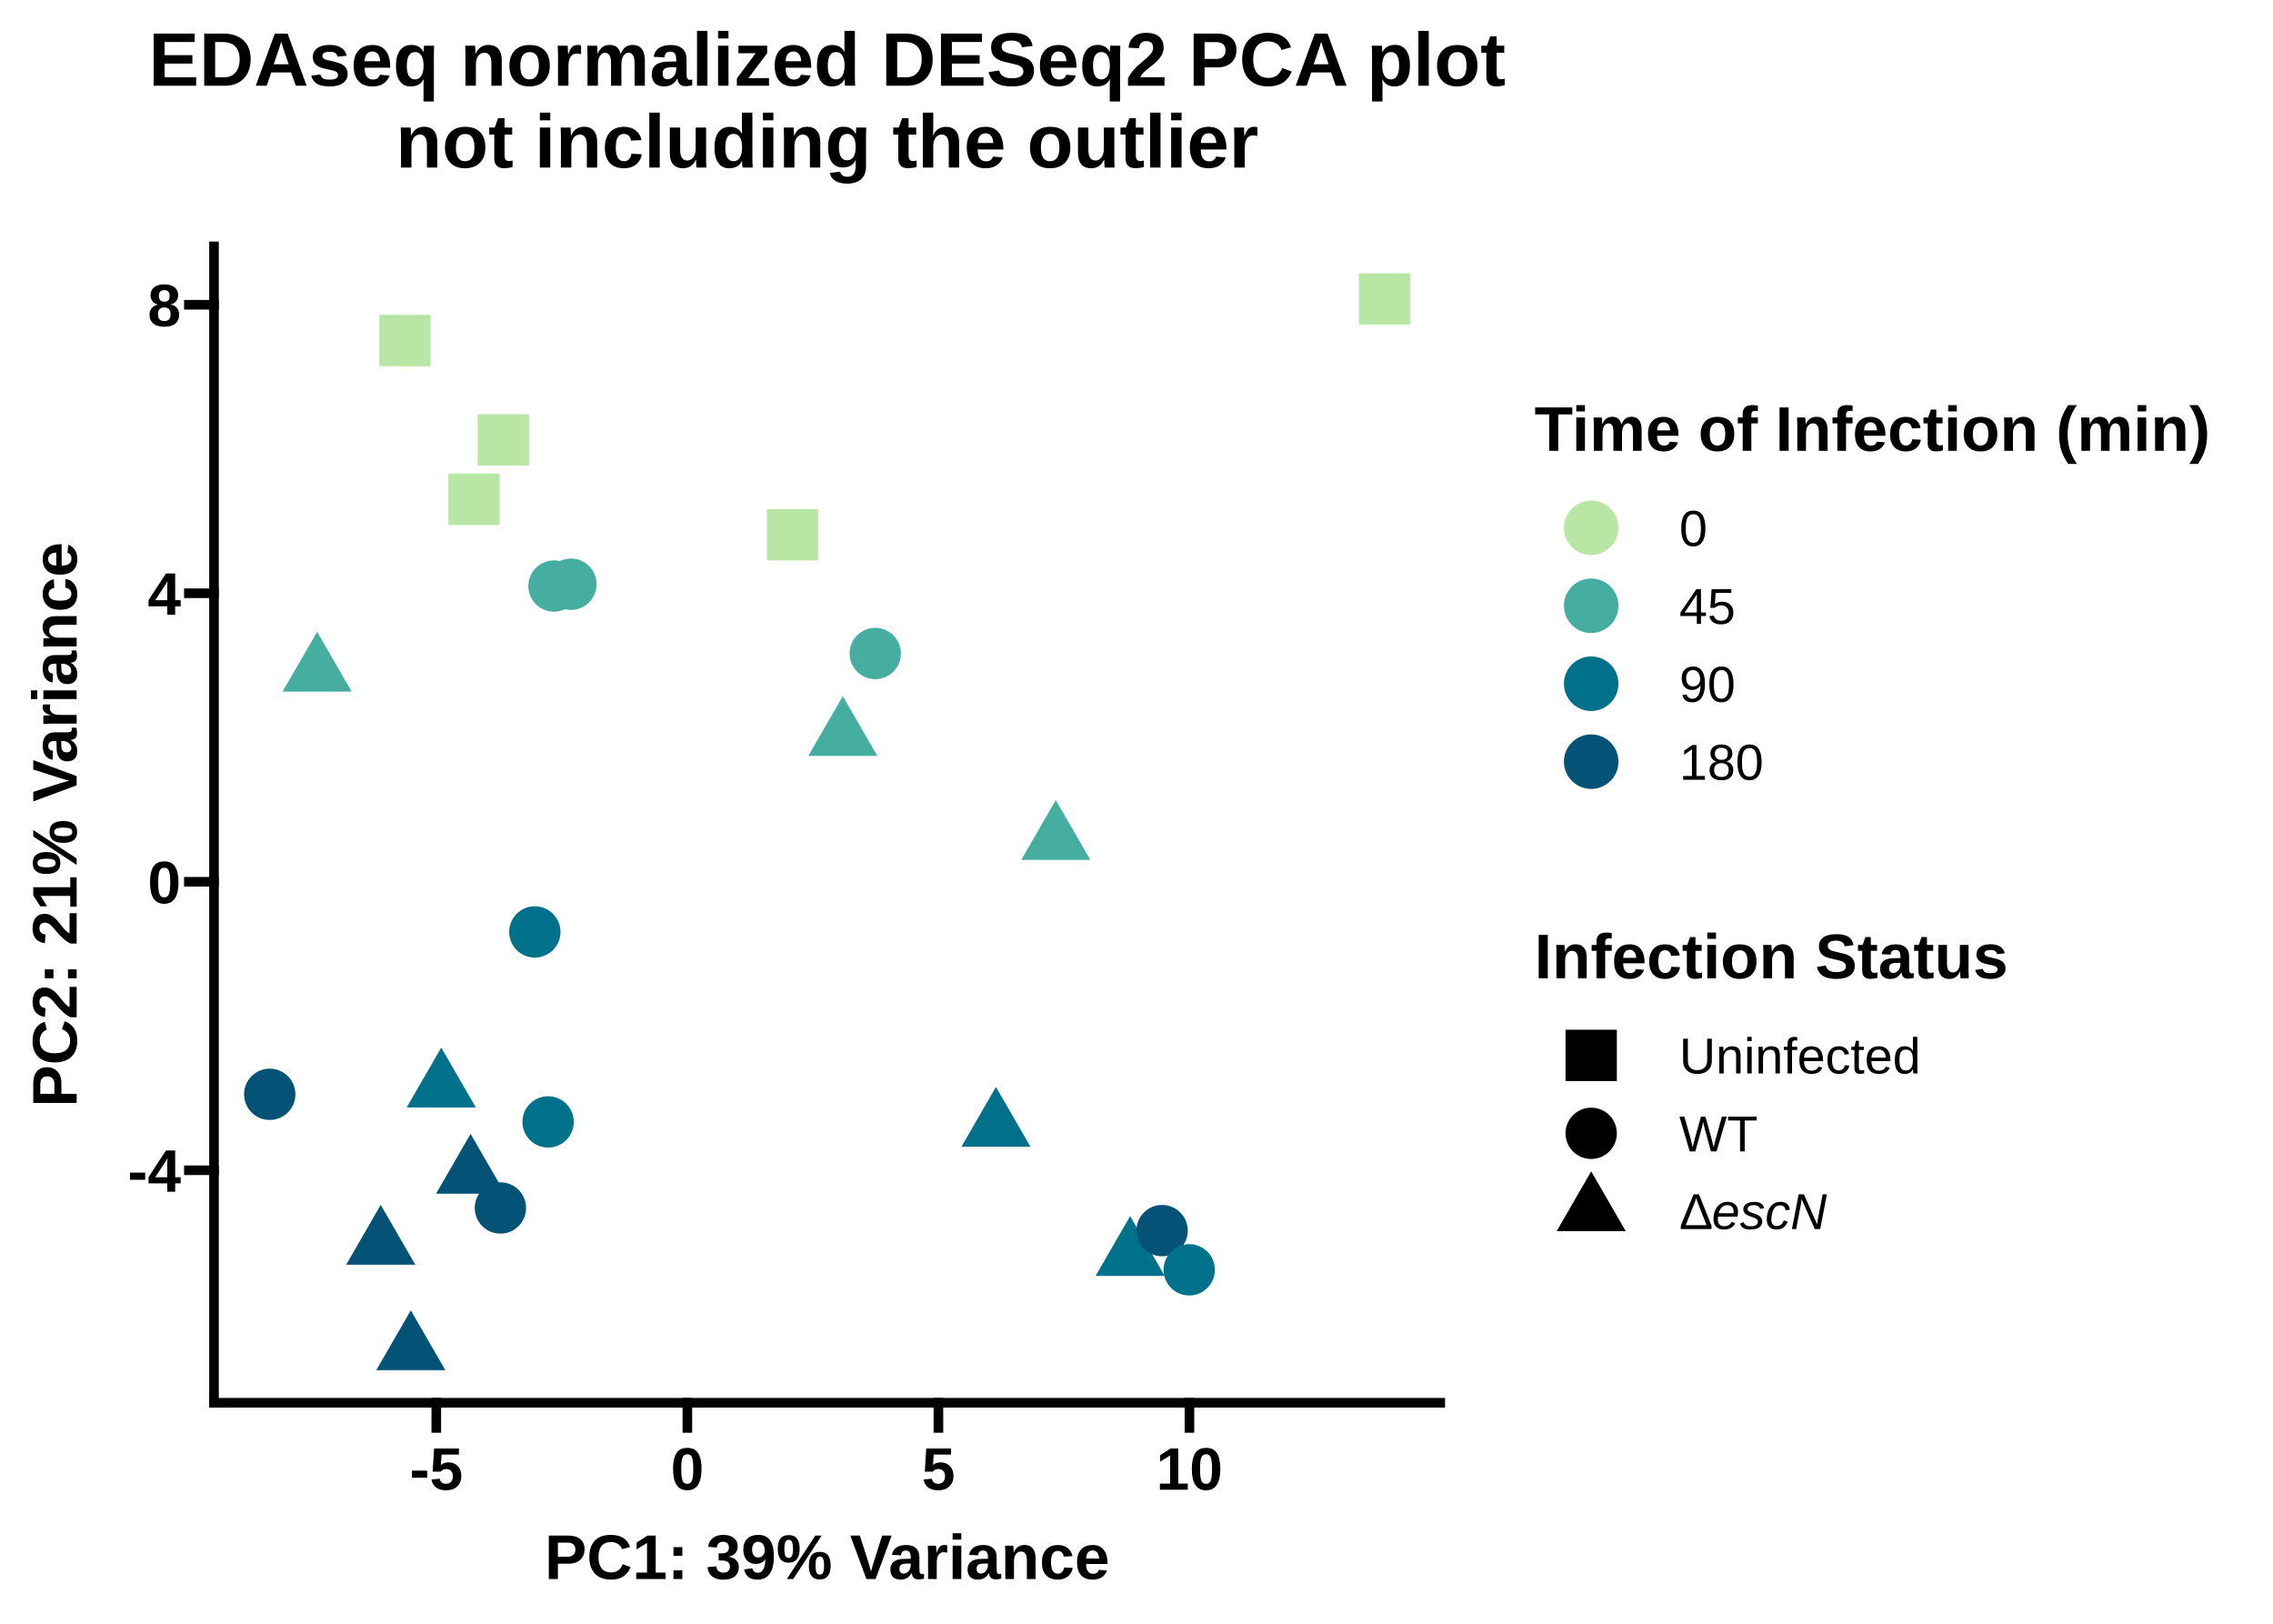
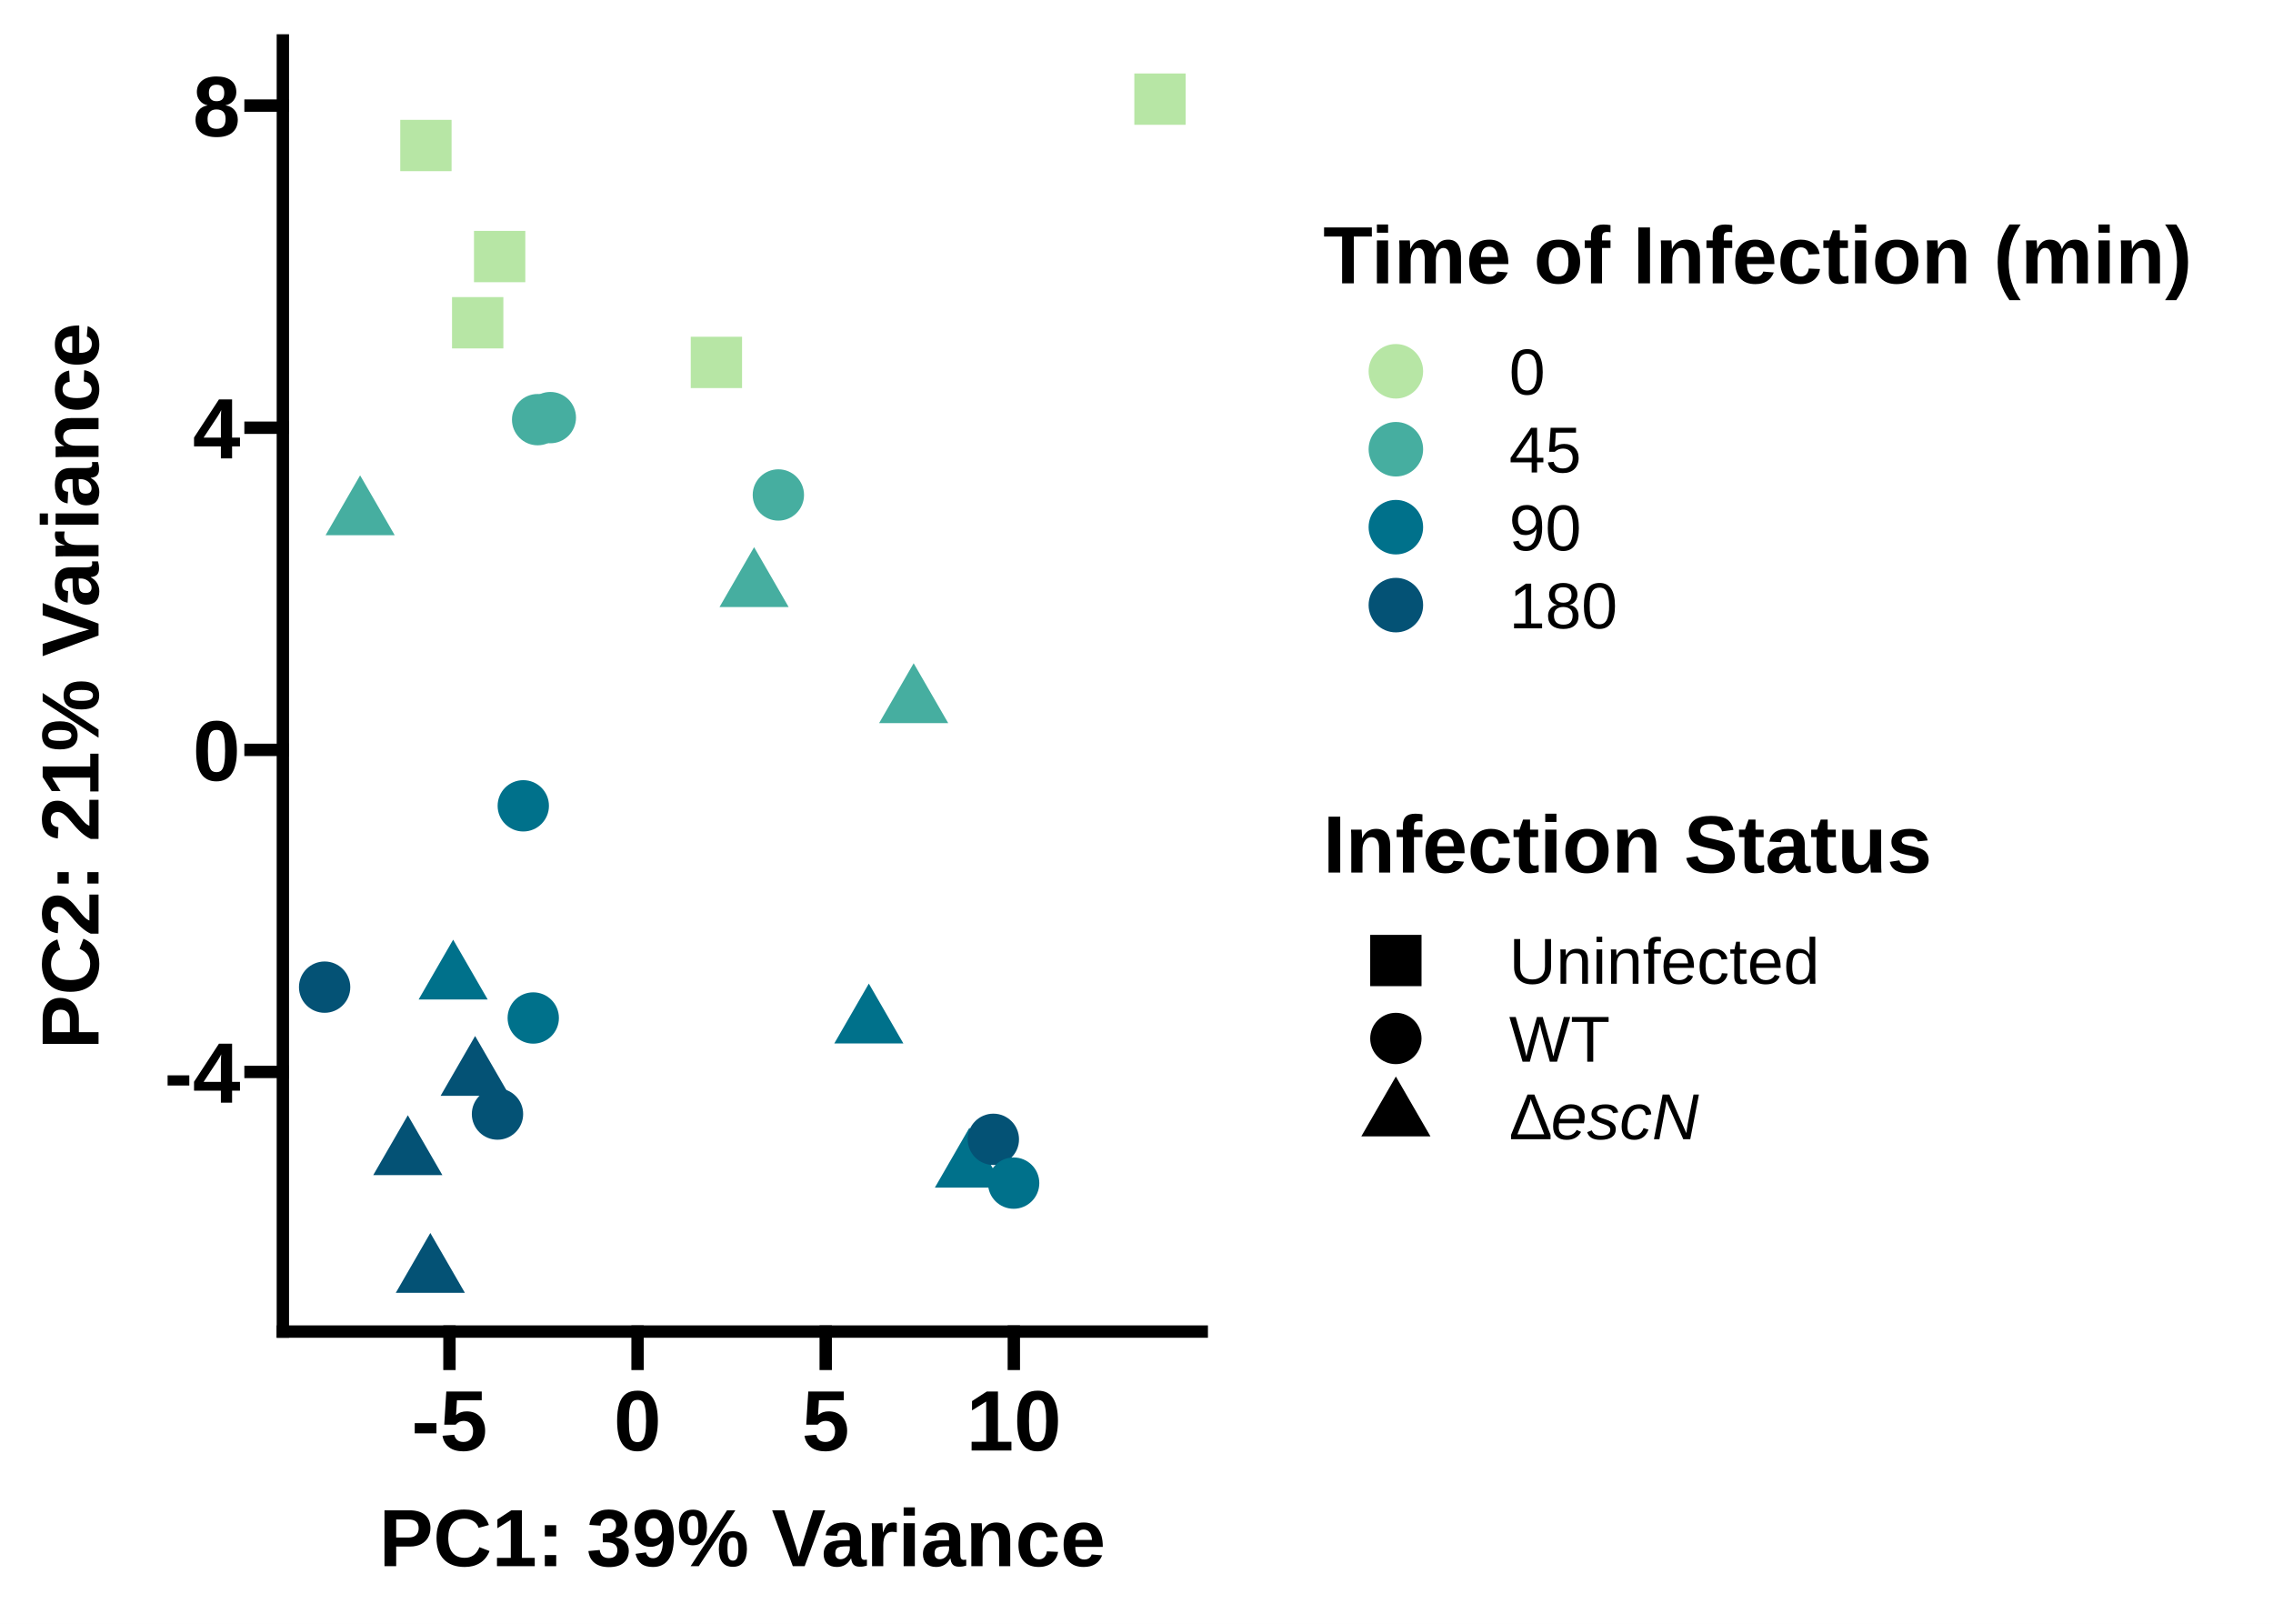
<svg xmlns="http://www.w3.org/2000/svg" class="svglite" width="504.00pt" height="360.00pt" viewBox="0 0 504.00 360.00">
  <defs>
    <style type="text/css">
    .svglite line, .svglite polyline, .svglite polygon, .svglite path, .svglite rect, .svglite circle {
      fill: none;
      stroke: #000000;
      stroke-linecap: round;
      stroke-linejoin: round;
      stroke-miterlimit: 10.00;
    }
    .svglite text {
      white-space: pre;
    }
  </style>
  </defs>
  <rect width="100%" height="100%" style="stroke: none; fill: #FFFFFF;" />
  <defs>
    <clipPath id="cpMC4wMHw1MDQuMDB8MC4wMHwzNjAuMDA=">
      <rect x="0.00" y="0.00" width="504.00" height="360.00" />
    </clipPath>
  </defs>
  <g clip-path="url(#cpMC4wMHw1MDQuMDB8MC4wMHwzNjAuMDA=)">
-     <rect x="0.00" y="0.00" width="504.00" height="360.00" style="stroke-width: 2.13; stroke: none; fill: #FFFFFF;" />
+     <rect x="-0" y="0.00" width="504.00" height="360.00" style="stroke-width: 2.74; stroke: none; fill: #FFFFFF;" />
  </g>
  <defs>
-     <clipPath id="cpNDcuNDV8MzE5LjM1fDU0LjYzfDMxMS4wMQ==">
-       <rect x="47.45" y="54.63" width="271.89" height="256.38" />
+     <clipPath id="cpNjIuNzJ8MjY2LjQ3fDguOTd8Mjk1LjIy">
+       <rect x="62.72" y="8.97" width="203.75" height="286.25" />
    </clipPath>
  </defs>
-   <g clip-path="url(#cpNDcuNDV8MzE5LjM1fDU0LjYzfDMxMS4wMQ==)">
-     <rect x="47.45" y="54.63" width="271.89" height="256.38" style="stroke-width: 2.13; stroke: none;" />
-     <polygon points="99.42,116.39 110.79,116.39 110.79,105.01 99.42,105.01 " style="stroke-width: 0.71; stroke: none; fill: #B7E6A5;" />
-     <polygon points="105.91,103.23 117.29,103.23 117.29,91.85 105.91,91.85 " style="stroke-width: 0.71; stroke: none; fill: #B7E6A5;" />
-     <circle cx="121.53" cy="248.74" r="5.69" style="stroke-width: 0.71; stroke: none; fill: #00718B;" />
-     <polygon points="250.59,269.62 258.25,282.89 242.93,282.89 " style="stroke-width: 0.71; stroke: none; fill: #00718B;" />
-     <polygon points="91.09,290.51 98.75,303.78 83.43,303.78 " style="stroke-width: 0.71; stroke: none; fill: #045275;" />
-     <circle cx="257.68" cy="272.84" r="5.69" style="stroke-width: 0.71; stroke: none; fill: #045275;" />
-     <polygon points="170.04,124.26 181.42,124.26 181.42,112.88 170.04,112.88 " style="stroke-width: 0.71; stroke: none; fill: #B7E6A5;" />
-     <polygon points="84.09,81.19 95.47,81.19 95.47,69.81 84.09,69.81 " style="stroke-width: 0.71; stroke: none; fill: #B7E6A5;" />
-     <circle cx="126.60" cy="129.53" r="5.69" style="stroke-width: 0.71; stroke: none; fill: #46AEA0;" />
-     <polygon points="234.10,177.38 241.77,190.65 226.44,190.65 " style="stroke-width: 0.71; stroke: none; fill: #46AEA0;" />
-     <circle cx="118.59" cy="206.62" r="5.69" style="stroke-width: 0.71; stroke: none; fill: #00718B;" />
-     <polygon points="97.84,232.26 105.50,245.53 90.18,245.53 " style="stroke-width: 0.71; stroke: none; fill: #00718B;" />
-     <polygon points="84.42,267.13 92.09,280.40 76.76,280.40 " style="stroke-width: 0.71; stroke: none; fill: #045275;" />
-     <circle cx="59.81" cy="242.62" r="5.69" style="stroke-width: 0.71; stroke: none; fill: #045275;" />
-     <polygon points="301.30,71.97 312.68,71.97 312.68,60.60 301.30,60.60 " style="stroke-width: 0.71; stroke: none; fill: #B7E6A5;" />
-     <circle cx="122.84" cy="129.93" r="5.69" style="stroke-width: 0.71; stroke: none; fill: #46AEA0;" />
-     <polygon points="70.32,140.07 77.98,153.34 62.65,153.34 " style="stroke-width: 0.71; stroke: none; fill: #46AEA0;" />
-     <circle cx="263.69" cy="281.53" r="5.69" style="stroke-width: 0.71; stroke: none; fill: #00718B;" />
-     <polygon points="220.83,240.99 228.50,254.26 213.17,254.26 " style="stroke-width: 0.71; stroke: none; fill: #00718B;" />
-     <polygon points="104.34,251.39 112.01,264.66 96.68,264.66 " style="stroke-width: 0.71; stroke: none; fill: #045275;" />
-     <circle cx="110.96" cy="267.82" r="5.69" style="stroke-width: 0.71; stroke: none; fill: #045275;" />
-     <polygon points="186.88,154.33 194.54,167.60 179.22,167.60 " style="stroke-width: 0.71; stroke: none; fill: #46AEA0;" />
-     <circle cx="194.07" cy="144.89" r="5.69" style="stroke-width: 0.71; stroke: none; fill: #46AEA0;" />
+   <g clip-path="url(#cpNjIuNzJ8MjY2LjQ3fDguOTd8Mjk1LjIy)">
+     <rect x="62.72" y="8.97" width="203.75" height="286.25" style="stroke-width: 2.74; stroke: none;" />
+     <polygon points="100.23,77.25 111.61,77.25 111.61,65.87 100.23,65.87 " style="stroke-width: 0.71; stroke: none; fill: #B7E6A5;" />
+     <polygon points="105.10,62.57 116.48,62.57 116.48,51.19 105.10,51.19 " style="stroke-width: 0.71; stroke: none; fill: #B7E6A5;" />
+     <circle cx="118.24" cy="225.70" r="5.69" style="stroke-width: 0.71; stroke: none; fill: #00718B;" />
+     <polygon points="214.95,250.03 222.61,263.30 207.29,263.30 " style="stroke-width: 0.71; stroke: none; fill: #00718B;" />
+     <polygon points="95.42,273.36 103.08,286.63 87.76,286.63 " style="stroke-width: 0.71; stroke: none; fill: #045275;" />
+     <circle cx="220.26" cy="252.60" r="5.69" style="stroke-width: 0.71; stroke: none; fill: #045275;" />
+     <polygon points="153.16,86.04 164.54,86.04 164.54,74.66 153.16,74.66 " style="stroke-width: 0.71; stroke: none; fill: #B7E6A5;" />
+     <polygon points="88.75,37.95 100.13,37.95 100.13,26.57 88.75,26.57 " style="stroke-width: 0.71; stroke: none; fill: #B7E6A5;" />
+     <circle cx="122.03" cy="92.59" r="5.69" style="stroke-width: 0.71; stroke: none; fill: #46AEA0;" />
+     <polygon points="202.59,147.05 210.25,160.32 194.93,160.32 " style="stroke-width: 0.71; stroke: none; fill: #46AEA0;" />
+     <circle cx="116.03" cy="178.66" r="5.69" style="stroke-width: 0.71; stroke: none; fill: #00718B;" />
+     <polygon points="100.48,208.33 108.14,221.60 92.82,221.60 " style="stroke-width: 0.71; stroke: none; fill: #00718B;" />
+     <polygon points="90.43,247.26 98.09,260.53 82.76,260.53 " style="stroke-width: 0.71; stroke: none; fill: #045275;" />
+     <circle cx="71.98" cy="218.86" r="5.69" style="stroke-width: 0.71; stroke: none; fill: #045275;" />
+     <polygon points="251.52,27.67 262.90,27.67 262.90,16.29 251.52,16.29 " style="stroke-width: 0.71; stroke: none; fill: #B7E6A5;" />
+     <circle cx="119.21" cy="93.04" r="5.69" style="stroke-width: 0.71; stroke: none; fill: #46AEA0;" />
+     <polygon points="79.85,105.39 87.52,118.66 72.19,118.66 " style="stroke-width: 0.71; stroke: none; fill: #46AEA0;" />
+     <circle cx="224.76" cy="262.31" r="5.69" style="stroke-width: 0.71; stroke: none; fill: #00718B;" />
+     <polygon points="192.65,218.07 200.31,231.34 184.99,231.34 " style="stroke-width: 0.71; stroke: none; fill: #00718B;" />
+     <polygon points="105.35,229.69 113.02,242.96 97.69,242.96 " style="stroke-width: 0.71; stroke: none; fill: #045275;" />
+     <circle cx="110.31" cy="247.00" r="5.69" style="stroke-width: 0.71; stroke: none; fill: #045275;" />
+     <polygon points="167.21,121.31 174.87,134.59 159.54,134.59 " style="stroke-width: 0.71; stroke: none; fill: #46AEA0;" />
+     <circle cx="172.59" cy="109.74" r="5.69" style="stroke-width: 0.71; stroke: none; fill: #46AEA0;" />
  </g>
  <g clip-path="url(#cpMC4wMHw1MDQuMDB8MC4wMHwzNjAuMDA=)">
-     <polyline points="47.45,311.01 47.45,54.63 " style="stroke-width: 2.13; stroke-linecap: square;" />
-     <text x="40.13" y="264.22" text-anchor="end" style="font-size: 13.30px; font-weight: bold; font-family: &quot;Arial&quot;;" textLength="11.82px" lengthAdjust="spacingAndGlyphs">-4</text>
-     <text x="40.13" y="200.26" text-anchor="end" style="font-size: 13.30px; font-weight: bold; font-family: &quot;Arial&quot;;" textLength="7.39px" lengthAdjust="spacingAndGlyphs">0</text>
-     <text x="40.13" y="136.29" text-anchor="end" style="font-size: 13.30px; font-weight: bold; font-family: &quot;Arial&quot;;" textLength="7.39px" lengthAdjust="spacingAndGlyphs">4</text>
-     <text x="40.13" y="72.33" text-anchor="end" style="font-size: 13.30px; font-weight: bold; font-family: &quot;Arial&quot;;" textLength="7.39px" lengthAdjust="spacingAndGlyphs">8</text>
-     <polyline points="41.88,259.46 47.45,259.46 " style="stroke-width: 2.13; stroke-linecap: square;" />
-     <polyline points="41.88,195.50 47.45,195.50 " style="stroke-width: 2.13; stroke-linecap: square;" />
-     <polyline points="41.88,131.53 47.45,131.53 " style="stroke-width: 2.13; stroke-linecap: square;" />
-     <polyline points="41.88,67.57 47.45,67.57 " style="stroke-width: 2.13; stroke-linecap: square;" />
-     <polyline points="47.45,311.01 319.35,311.01 " style="stroke-width: 2.13; stroke-linecap: square;" />
-     <polyline points="96.74,316.59 96.74,311.01 " style="stroke-width: 2.13; stroke-linecap: square;" />
-     <polyline points="152.41,316.59 152.41,311.01 " style="stroke-width: 2.13; stroke-linecap: square;" />
-     <polyline points="208.08,316.59 208.08,311.01 " style="stroke-width: 2.13; stroke-linecap: square;" />
-     <polyline points="263.74,316.59 263.74,311.01 " style="stroke-width: 2.13; stroke-linecap: square;" />
-     <text x="96.74" y="330.29" text-anchor="middle" style="font-size: 13.30px; font-weight: bold; font-family: &quot;Arial&quot;;" textLength="11.82px" lengthAdjust="spacingAndGlyphs">-5</text>
-     <text x="152.41" y="330.29" text-anchor="middle" style="font-size: 13.30px; font-weight: bold; font-family: &quot;Arial&quot;;" textLength="7.39px" lengthAdjust="spacingAndGlyphs">0</text>
-     <text x="208.08" y="330.29" text-anchor="middle" style="font-size: 13.30px; font-weight: bold; font-family: &quot;Arial&quot;;" textLength="7.39px" lengthAdjust="spacingAndGlyphs">5</text>
-     <text x="263.74" y="330.29" text-anchor="middle" style="font-size: 13.30px; font-weight: bold; font-family: &quot;Arial&quot;;" textLength="14.79px" lengthAdjust="spacingAndGlyphs">10</text>
-     <text x="183.40" y="350.08" text-anchor="middle" style="font-size: 14.00px; font-weight: bold; font-family: &quot;Arial&quot;;" textLength="125.27px" lengthAdjust="spacingAndGlyphs">PC1: 39% Variance</text>
-     <text transform="translate(17.00,182.82) rotate(-90)" text-anchor="middle" style="font-size: 14.00px; font-weight: bold; font-family: &quot;Arial&quot;;" textLength="125.27px" lengthAdjust="spacingAndGlyphs">PC2: 21% Variance</text>
-     <text x="415.16" y="99.95" text-anchor="middle" style="font-size: 14.00px; font-weight: bold; font-family: &quot;Arial&quot;;" textLength="149.78px" lengthAdjust="spacingAndGlyphs">Time of Infection (min)</text>
-     <circle cx="352.82" cy="117.03" r="5.69" style="stroke-width: 0.71; stroke: #B7E6A5; fill: #B7E6A5;" />
-     <circle cx="352.82" cy="134.31" r="5.69" style="stroke-width: 0.71; stroke: #46AEA0; fill: #46AEA0;" />
-     <circle cx="352.82" cy="151.59" r="5.69" style="stroke-width: 0.71; stroke: #00718B; fill: #00718B;" />
-     <circle cx="352.82" cy="168.87" r="5.69" style="stroke-width: 0.71; stroke: #045275; fill: #045275;" />
-     <text x="372.35" y="121.04" style="font-size: 11.20px; font-family: &quot;Arial&quot;;" textLength="6.22px" lengthAdjust="spacingAndGlyphs">0</text>
-     <text x="372.35" y="138.32" style="font-size: 11.20px; font-family: &quot;Arial&quot;;" textLength="12.44px" lengthAdjust="spacingAndGlyphs">45</text>
-     <text x="372.35" y="155.60" style="font-size: 11.20px; font-family: &quot;Arial&quot;;" textLength="12.44px" lengthAdjust="spacingAndGlyphs">90</text>
-     <text x="372.35" y="172.88" style="font-size: 11.20px; font-family: &quot;Arial&quot;;" textLength="18.66px" lengthAdjust="spacingAndGlyphs">180</text>
-     <text x="392.75" y="216.90" text-anchor="middle" style="font-size: 14.00px; font-weight: bold; font-family: &quot;Arial&quot;;" textLength="104.95px" lengthAdjust="spacingAndGlyphs">Infection Status</text>
-     <polygon points="347.13,239.68 358.51,239.68 358.51,228.30 347.13,228.30 " style="stroke-width: 0.71; stroke: none; fill: #000000;" />
-     <circle cx="352.82" cy="251.27" r="5.69" style="stroke-width: 0.71; stroke: none; fill: #000000;" />
-     <polygon points="352.82,259.70 360.49,272.97 345.16,272.97 " style="stroke-width: 0.71; stroke: none; fill: #000000;" />
-     <text x="372.35" y="238.00" style="font-size: 11.20px; font-family: &quot;Arial&quot;;" textLength="53.48px" lengthAdjust="spacingAndGlyphs">Uninfected</text>
-     <text x="372.35" y="255.28" style="font-size: 11.20px; font-family: &quot;Arial&quot;;" textLength="17.40px" lengthAdjust="spacingAndGlyphs">WT</text>
-     <text x="372.35" y="272.49" style="font-size: 11.20px; font-family: &quot;Arial&quot;;" textLength="7.21px" lengthAdjust="spacingAndGlyphs">Δ</text>
-     <text x="379.56" y="272.49" style="font-size: 11.20px; font-style: italic; font-family: &quot;Arial&quot;;" textLength="25.49px" lengthAdjust="spacingAndGlyphs">escN</text>
-     <text x="183.40" y="19.01" text-anchor="middle" style="font-size: 16.80px; font-weight: bold; font-family: &quot;Arial&quot;;" textLength="305.53px" lengthAdjust="spacingAndGlyphs">EDAseq normalized DESeq2 PCA plot </text>
-     <text x="183.40" y="37.15" text-anchor="middle" style="font-size: 16.80px; font-weight: bold; font-family: &quot;Arial&quot;;" textLength="191.28px" lengthAdjust="spacingAndGlyphs">not including the outlier</text>
+     <polyline points="62.72,295.22 62.72,8.97 " style="stroke-width: 2.74; stroke-linecap: square;" />
+     <text x="53.31" y="244.47" text-anchor="end" style="font-size: 19.00px; font-weight: bold; font-family: &quot;Arial&quot;;" textLength="16.90px" lengthAdjust="spacingAndGlyphs">-4</text>
+     <text x="53.31" y="173.05" text-anchor="end" style="font-size: 19.00px; font-weight: bold; font-family: &quot;Arial&quot;;" textLength="10.57px" lengthAdjust="spacingAndGlyphs">0</text>
+     <text x="53.31" y="101.63" text-anchor="end" style="font-size: 19.00px; font-weight: bold; font-family: &quot;Arial&quot;;" textLength="10.57px" lengthAdjust="spacingAndGlyphs">4</text>
+     <text x="53.31" y="30.22" text-anchor="end" style="font-size: 19.00px; font-weight: bold; font-family: &quot;Arial&quot;;" textLength="10.57px" lengthAdjust="spacingAndGlyphs">8</text>
+     <polyline points="55.55,237.66 62.72,237.66 " style="stroke-width: 2.74; stroke-linecap: square;" />
+     <polyline points="55.55,166.25 62.72,166.25 " style="stroke-width: 2.74; stroke-linecap: square;" />
+     <polyline points="55.55,94.83 62.72,94.83 " style="stroke-width: 2.74; stroke-linecap: square;" />
+     <polyline points="55.55,23.41 62.72,23.41 " style="stroke-width: 2.74; stroke-linecap: square;" />
+     <polyline points="62.72,295.22 266.47,295.22 " style="stroke-width: 2.74; stroke-linecap: square;" />
+     <polyline points="99.66,302.39 99.66,295.22 " style="stroke-width: 2.74; stroke-linecap: square;" />
+     <polyline points="141.37,302.39 141.37,295.22 " style="stroke-width: 2.74; stroke-linecap: square;" />
+     <polyline points="183.09,302.39 183.09,295.22 " style="stroke-width: 2.74; stroke-linecap: square;" />
+     <polyline points="224.80,302.39 224.80,295.22 " style="stroke-width: 2.74; stroke-linecap: square;" />
+     <text x="99.66" y="321.59" text-anchor="middle" style="font-size: 19.00px; font-weight: bold; font-family: &quot;Arial&quot;;" textLength="16.90px" lengthAdjust="spacingAndGlyphs">-5</text>
+     <text x="141.37" y="321.59" text-anchor="middle" style="font-size: 19.00px; font-weight: bold; font-family: &quot;Arial&quot;;" textLength="10.57px" lengthAdjust="spacingAndGlyphs">0</text>
+     <text x="183.09" y="321.59" text-anchor="middle" style="font-size: 19.00px; font-weight: bold; font-family: &quot;Arial&quot;;" textLength="10.57px" lengthAdjust="spacingAndGlyphs">5</text>
+     <text x="224.80" y="321.59" text-anchor="middle" style="font-size: 19.00px; font-weight: bold; font-family: &quot;Arial&quot;;" textLength="21.14px" lengthAdjust="spacingAndGlyphs">10</text>
+     <text x="164.60" y="347.24" text-anchor="middle" style="font-size: 18.00px; font-weight: bold; font-family: &quot;Arial&quot;;" textLength="161.08px" lengthAdjust="spacingAndGlyphs">PC1: 39% Variance</text>
+     <text transform="translate(21.85,152.09) rotate(-90)" text-anchor="middle" style="font-size: 18.00px; font-weight: bold; font-family: &quot;Arial&quot;;" textLength="161.08px" lengthAdjust="spacingAndGlyphs">PC2: 21% Variance</text>
+     <text x="389.72" y="62.82" text-anchor="middle" style="font-size: 18.00px; font-weight: bold; font-family: &quot;Arial&quot;;" textLength="192.69px" lengthAdjust="spacingAndGlyphs">Time of Infection (min)</text>
+     <circle cx="309.51" cy="82.32" r="5.69" style="stroke-width: 0.71; stroke: #B7E6A5; fill: #B7E6A5;" />
+     <circle cx="309.51" cy="99.60" r="5.69" style="stroke-width: 0.71; stroke: #46AEA0; fill: #46AEA0;" />
+     <circle cx="309.51" cy="116.88" r="5.69" style="stroke-width: 0.71; stroke: #00718B; fill: #00718B;" />
+     <circle cx="309.51" cy="134.16" r="5.69" style="stroke-width: 0.71; stroke: #045275; fill: #045275;" />
+     <text x="334.62" y="87.47" style="font-size: 14.40px; font-family: &quot;Arial&quot;;" textLength="8.01px" lengthAdjust="spacingAndGlyphs">0</text>
+     <text x="334.62" y="104.75" style="font-size: 14.40px; font-family: &quot;Arial&quot;;" textLength="16.01px" lengthAdjust="spacingAndGlyphs">45</text>
+     <text x="334.62" y="122.03" style="font-size: 14.40px; font-family: &quot;Arial&quot;;" textLength="16.01px" lengthAdjust="spacingAndGlyphs">90</text>
+     <text x="334.62" y="139.31" style="font-size: 14.40px; font-family: &quot;Arial&quot;;" textLength="24.02px" lengthAdjust="spacingAndGlyphs">180</text>
+     <text x="360.88" y="193.45" text-anchor="middle" style="font-size: 18.00px; font-weight: bold; font-family: &quot;Arial&quot;;" textLength="135.01px" lengthAdjust="spacingAndGlyphs">Infection Status</text>
+     <polygon points="303.82,218.64 315.20,218.64 315.20,207.27 303.82,207.27 " style="stroke-width: 0.71; stroke: none; fill: #000000;" />
+     <circle cx="309.51" cy="230.24" r="5.69" style="stroke-width: 0.71; stroke: none; fill: #000000;" />
+     <polygon points="309.51,238.67 317.18,251.94 301.85,251.94 " style="stroke-width: 0.71; stroke: none; fill: #000000;" />
+     <text x="334.62" y="218.11" style="font-size: 14.40px; font-family: &quot;Arial&quot;;" textLength="68.82px" lengthAdjust="spacingAndGlyphs">Uninfected</text>
+     <text x="334.62" y="235.39" style="font-size: 14.40px; font-family: &quot;Arial&quot;;" textLength="22.38px" lengthAdjust="spacingAndGlyphs">WT</text>
+     <text x="334.62" y="252.58" style="font-size: 14.40px; font-family: &quot;Arial&quot;;" textLength="9.27px" lengthAdjust="spacingAndGlyphs">Δ</text>
+     <text x="343.89" y="252.58" style="font-size: 14.40px; font-style: italic; font-family: &quot;Arial&quot;;" textLength="32.80px" lengthAdjust="spacingAndGlyphs">escN</text>
  </g>
</svg>
